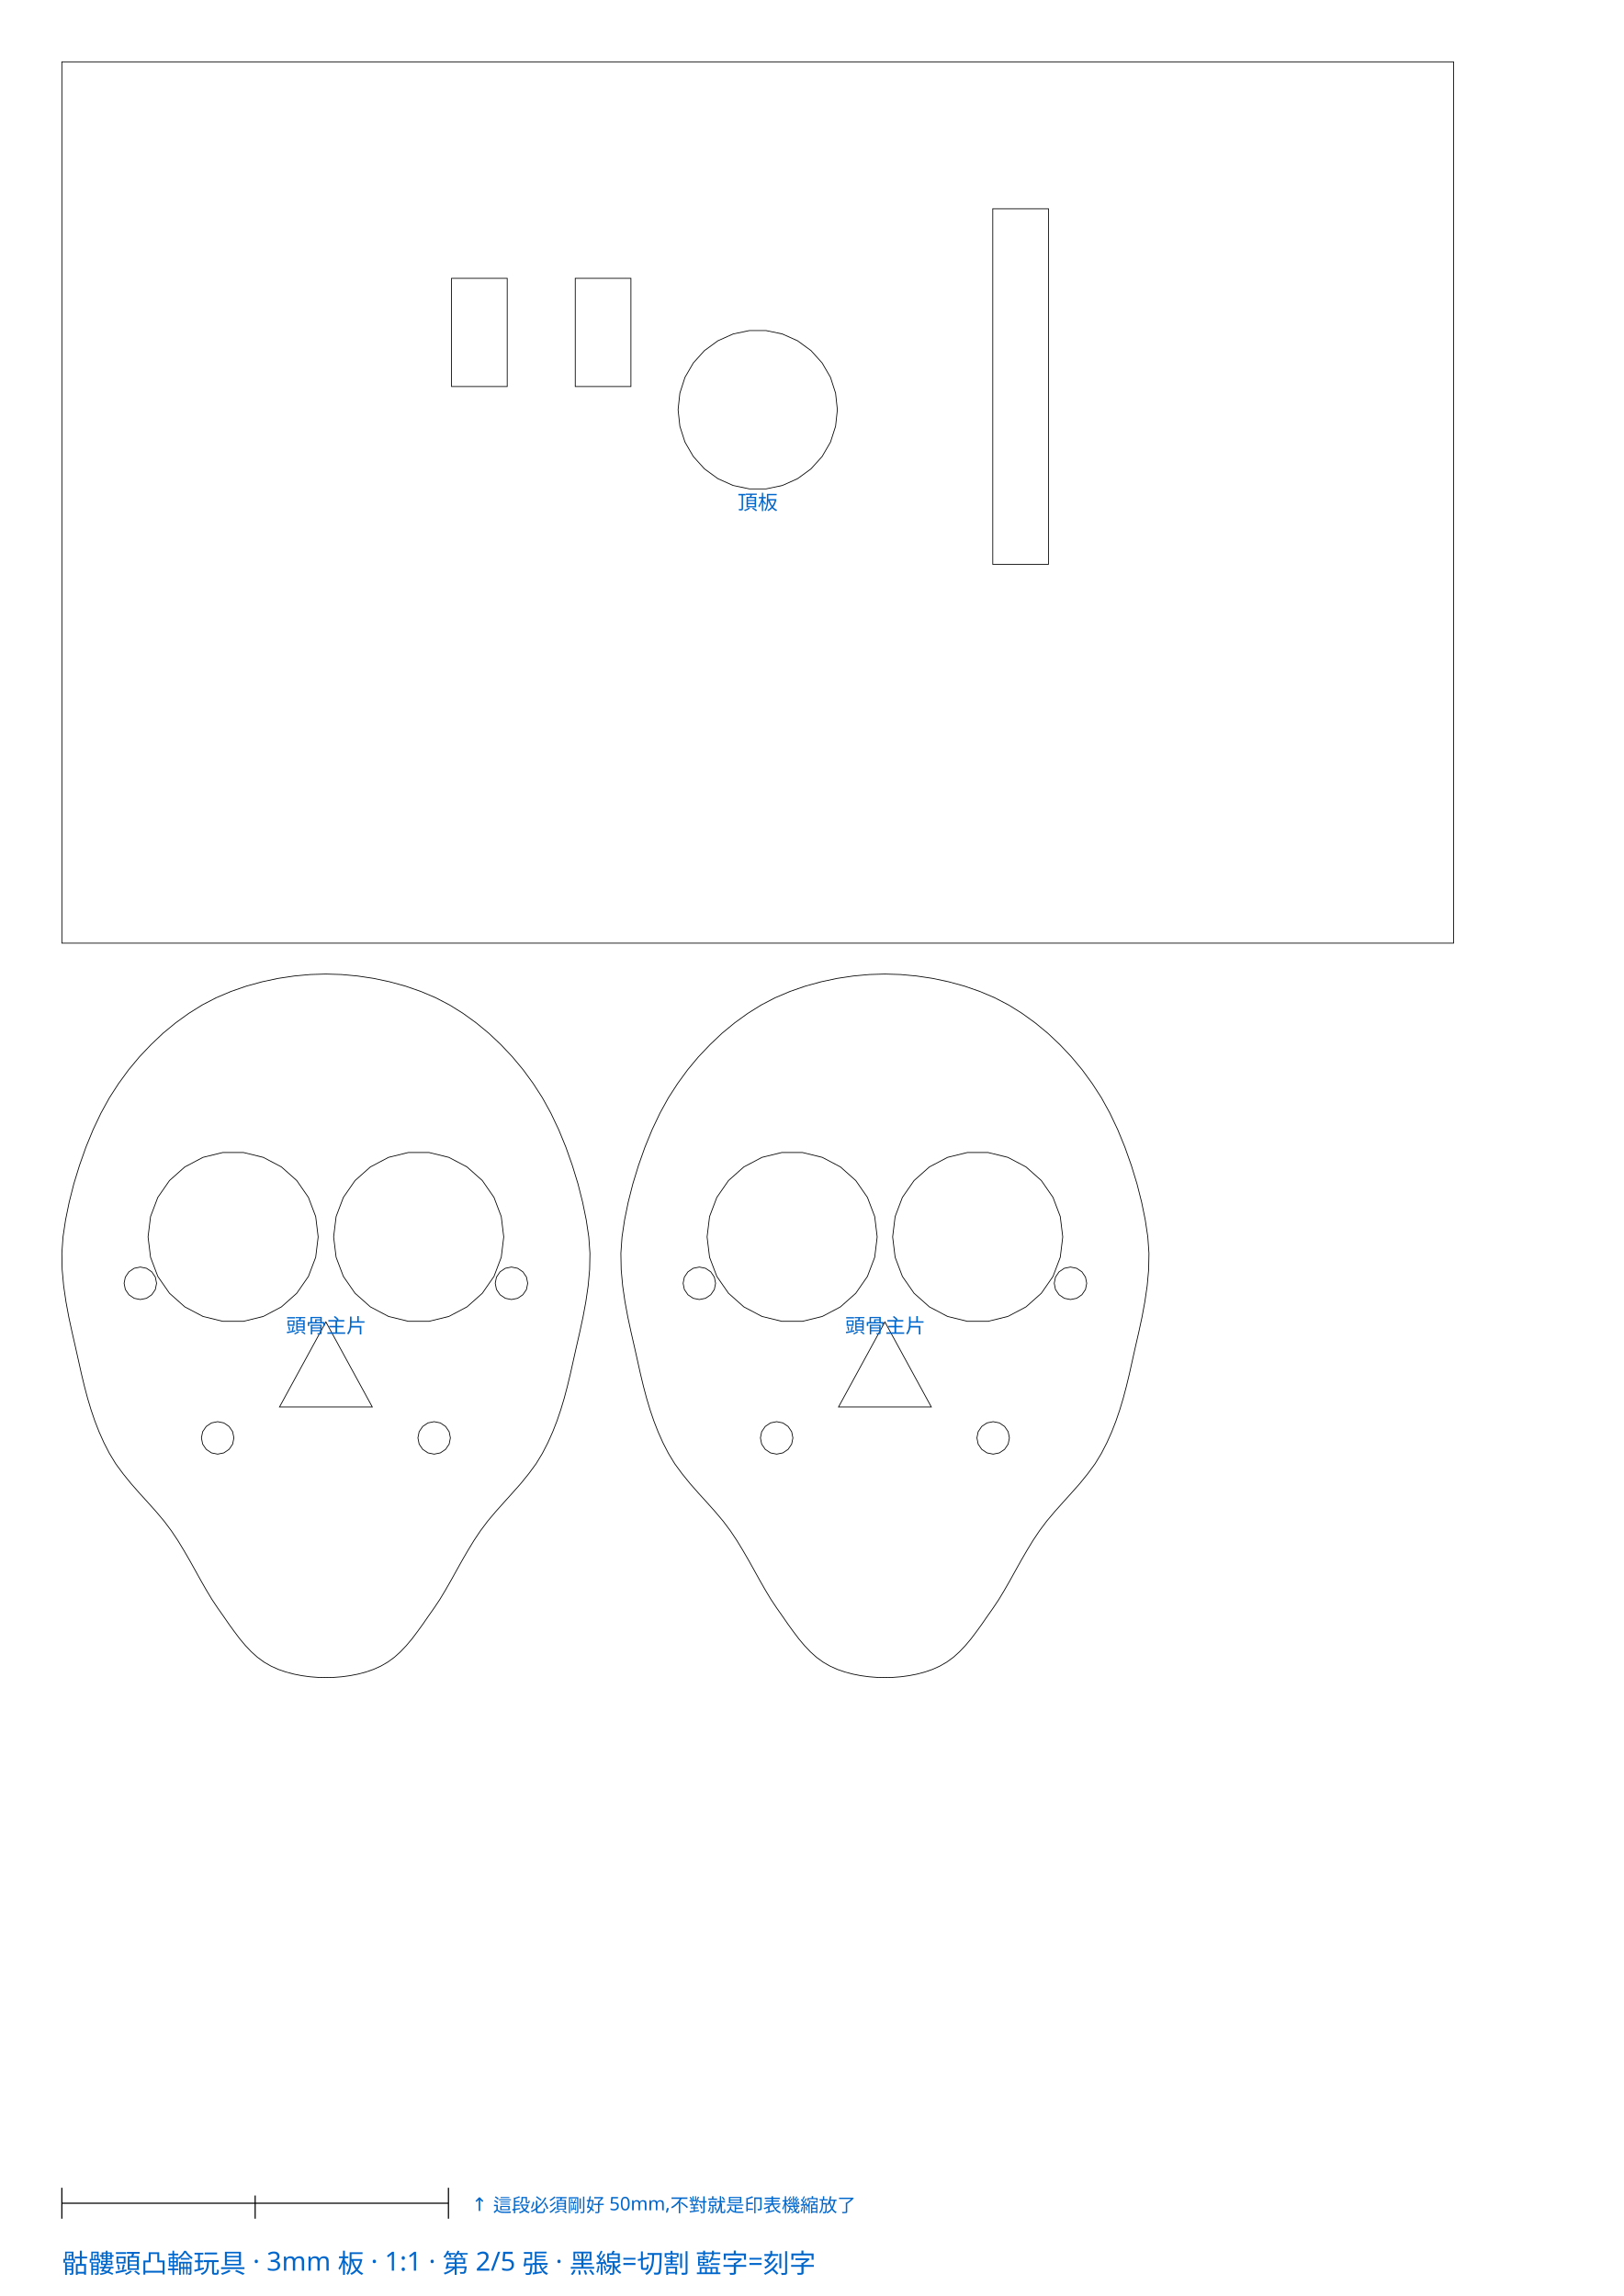
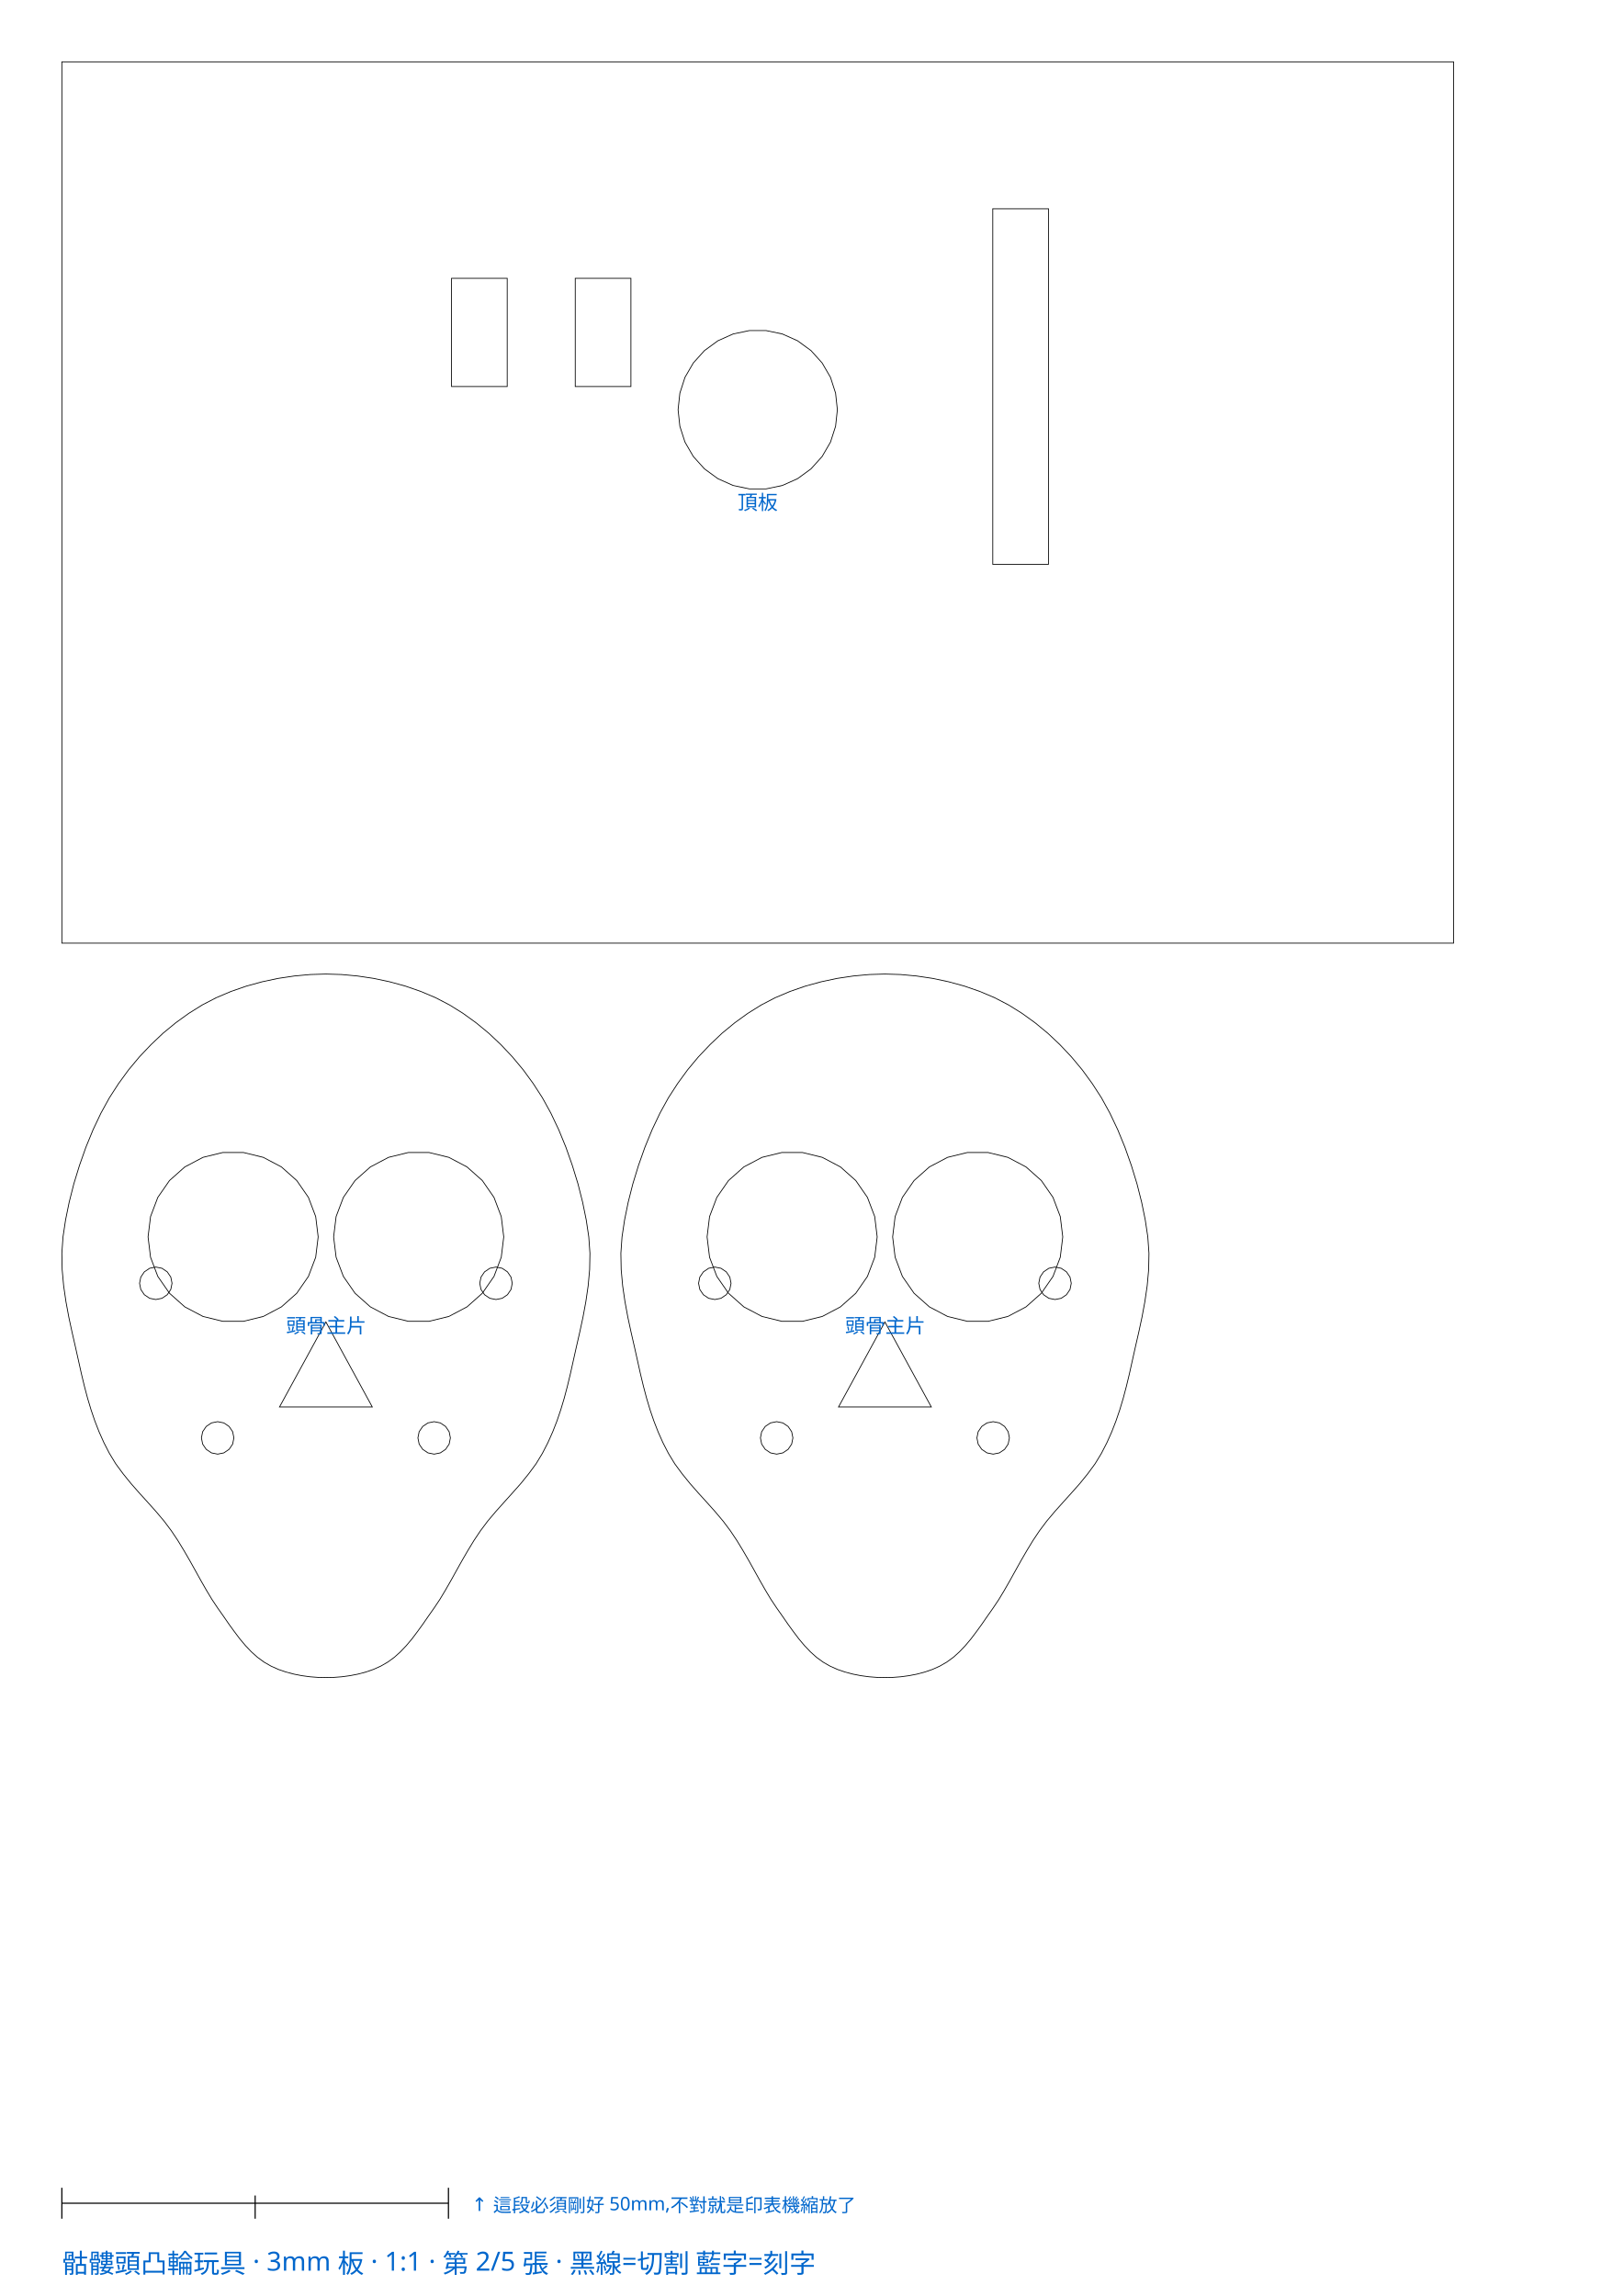
<svg xmlns="http://www.w3.org/2000/svg" width="210mm" height="297mm" viewBox="0 0 210 297">
  <style>
    polygon{fill:none;stroke:#000;stroke-width:.1}
    .lb{fill:#06c;font:2.6px "Noto Sans TC",sans-serif;text-anchor:middle;dominant-baseline:middle}
    .hd{fill:#06c;font:3.4px sans-serif}
  </style>
  <g stroke="#000" stroke-width=".15" fill="none">
    <path d="M8,285 h50 M8,283 v4 M33,284 v3 M58,283 v4" />
  </g>
  <text class="hd" style="font-size:2.4px" x="61" y="286">↑ 這段必須剛好 50mm,不對就是印表機縮放了</text>
  <text class="hd" x="8" y="294">骷髏頭凸輪玩具 · 3mm 板 · 1:1 · 第 2/5 張 · 黑線=切割 藍字=刻字</text>
  <g>
    <polygon points="8.00,122.00 188.00,122.00 188.00,8.00 8.00,8.00" />
    <polygon points="58.40,36.00 65.60,36.00 65.60,50.00 58.40,50.00" />
    <polygon points="74.40,36.00 81.60,36.00 81.60,50.00 74.40,50.00" />
    <polygon points="128.40,27.00 135.60,27.00 135.60,73.00 128.40,73.00" />
    <polygon points="108.07,55.14 107.41,57.19 106.33,59.05 104.89,60.65 103.15,61.92 101.18,62.80 99.08,63.24 96.92,63.24 94.82,62.80 92.85,61.92 91.11,60.65 89.67,59.05 88.59,57.19 87.93,55.14 87.70,53.00 87.93,50.86 88.59,48.81 89.67,46.95 91.11,45.35 92.85,44.08 94.82,43.20 96.92,42.76 99.08,42.76 101.18,43.20 103.15,44.08 104.89,45.35 106.33,46.95 107.41,48.81 108.07,50.86 108.30,53.00" />
    <text class="lb" style="font-size:2.6px" x="98.0" y="65.0">頂板</text>
  </g>
  <g>
    <polygon points="42.15,126.00 44.18,126.06 46.24,126.25 48.33,126.56 50.40,127.00 52.44,127.56 54.43,128.25 56.34,129.06 58.15,130.00 59.88,131.08 61.57,132.30 63.21,133.65 64.78,135.13 66.27,136.71 67.67,138.39 68.96,140.16 70.15,142.00 71.24,143.98 72.26,146.13 73.19,148.40 74.02,150.75 74.75,153.13 75.35,155.50 75.82,157.80 76.15,160.00 76.30,162.12 76.26,164.23 76.07,166.32 75.77,168.38 75.40,170.38 74.98,172.33 74.55,174.21 74.15,176.00 73.77,177.71 73.38,179.33 72.97,180.88 72.52,182.38 72.03,183.82 71.48,185.23 70.86,186.62 70.15,188.00 69.33,189.35 68.38,190.64 67.36,191.90 66.27,193.13 65.18,194.34 64.10,195.55 63.08,196.76 62.15,198.00 61.30,199.27 60.51,200.57 59.75,201.88 59.02,203.19 58.31,204.47 57.60,205.71 56.89,206.89 56.15,208.00 55.41,209.05 54.70,210.08 53.99,211.06 53.28,212.00 52.55,212.87 51.79,213.67 51.00,214.38 50.15,215.00 49.25,215.52 48.29,215.95 47.30,216.29 46.28,216.56 45.24,216.76 44.20,216.90 43.16,216.98 42.15,217.00 41.14,216.98 40.10,216.90 39.06,216.76 38.03,216.56 37.00,216.29 36.01,215.95 35.05,215.52 34.15,215.00 33.30,214.38 32.51,213.67 31.75,212.87 31.02,212.00 30.31,211.06 29.60,210.08 28.89,209.05 28.15,208.00 27.41,206.89 26.70,205.71 25.99,204.47 25.28,203.19 24.55,201.88 23.79,200.57 23.00,199.27 22.15,198.00 21.22,196.76 20.20,195.55 19.12,194.34 18.02,193.13 16.94,191.90 15.92,190.64 14.97,189.35 14.15,188.00 13.44,186.62 12.82,185.23 12.27,183.82 11.78,182.38 11.33,180.88 10.92,179.33 10.53,177.71 10.15,176.00 9.75,174.21 9.32,172.33 8.90,170.38 8.53,168.38 8.23,166.32 8.04,164.23 8.00,162.12 8.15,160.00 8.48,157.80 8.95,155.50 9.55,153.13 10.28,150.75 11.11,148.40 12.04,146.13 13.06,143.98 14.15,142.00 15.34,140.16 16.63,138.39 18.03,136.71 19.53,135.13 21.09,133.65 22.73,132.30 24.42,131.08 26.15,130.00 27.96,129.06 29.87,128.25 31.86,127.56 33.90,127.00 35.97,126.56 38.06,126.25 40.12,126.06 42.15,126.00" />
    <polygon points="40.83,162.63 39.89,165.11 38.38,167.29 36.40,169.05 34.05,170.29 31.48,170.92 28.82,170.92 26.25,170.29 23.90,169.05 21.92,167.29 20.41,165.11 19.47,162.63 19.15,160.00 19.47,157.37 20.41,154.89 21.92,152.71 23.90,150.95 26.25,149.71 28.82,149.08 31.48,149.08 34.05,149.71 36.40,150.95 38.38,152.71 39.89,154.89 40.83,157.37 41.15,160.00" />
    <polygon points="64.83,162.63 63.89,165.11 62.38,167.29 60.40,169.05 58.05,170.29 55.48,170.92 52.82,170.92 50.25,170.29 47.90,169.05 45.92,167.29 44.41,165.11 43.47,162.63 43.15,160.00 43.47,157.37 44.41,154.89 45.92,152.71 47.90,150.95 50.25,149.71 52.82,149.08 55.48,149.08 58.05,149.71 60.40,150.95 62.38,152.71 63.89,154.89 64.83,157.37 65.15,160.00" />
    <polygon points="42.15,171.00 48.15,182.00 36.15,182.00" />
    <polygon points="30.09,186.80 29.63,187.48 28.95,187.94 28.15,188.10 27.35,187.94 26.67,187.48 26.21,186.80 26.05,186.00 26.21,185.20 26.67,184.52 27.35,184.06 28.15,183.90 28.95,184.06 29.63,184.52 30.09,185.20 30.25,186.00" />
    <polygon points="58.09,186.80 57.63,187.48 56.95,187.94 56.15,188.10 55.35,187.94 54.67,187.48 54.21,186.80 54.05,186.00 54.21,185.20 54.67,184.52 55.35,184.06 56.15,183.90 56.95,184.06 57.63,184.52 58.09,185.20 58.25,186.00" />
-     <polygon points="20.09,166.80 19.63,167.48 18.95,167.94 18.15,168.10 17.35,167.94 16.67,167.48 16.21,166.80 16.05,166.00 16.21,165.20 16.67,164.52 17.35,164.06 18.15,163.90 18.95,164.06 19.63,164.52 20.09,165.20 20.25,166.00" />
-     <polygon points="68.09,166.80 67.63,167.48 66.95,167.94 66.15,168.10 65.35,167.94 64.67,167.48 64.21,166.80 64.05,166.00 64.21,165.20 64.67,164.52 65.35,164.06 66.15,163.90 66.95,164.06 67.63,164.52 68.09,165.20 68.25,166.00" />
+     <polygon points="22.09,166.80 21.63,167.48 20.95,167.94 20.15,168.10 19.35,167.94 18.67,167.48 18.21,166.80 18.05,166.00 18.21,165.20 18.67,164.52 19.35,164.06 20.15,163.90 20.95,164.06 21.63,164.52 22.09,165.20 22.25,166.00" />
+     <polygon points="66.09,166.80 65.63,167.48 64.95,167.94 64.15,168.10 63.35,167.94 62.67,167.48 62.21,166.80 62.05,166.00 62.21,165.20 62.67,164.52 63.35,164.06 64.15,163.90 64.95,164.06 65.63,164.52 66.09,165.20 66.25,166.00" />
    <text class="lb" style="font-size:2.6px" x="42.2" y="171.5">頭骨主片</text>
  </g>
  <g>
    <polygon points="114.45,126.00 116.48,126.06 118.54,126.25 120.63,126.56 122.70,127.00 124.74,127.56 126.73,128.25 128.64,129.06 130.45,130.00 132.18,131.08 133.87,132.30 135.51,133.65 137.08,135.13 138.57,136.71 139.97,138.39 141.26,140.16 142.45,142.00 143.54,143.98 144.56,146.13 145.49,148.40 146.32,150.75 147.05,153.13 147.65,155.50 148.12,157.80 148.45,160.00 148.60,162.12 148.56,164.23 148.37,166.32 148.07,168.38 147.70,170.38 147.28,172.33 146.85,174.21 146.45,176.00 146.07,177.71 145.68,179.33 145.27,180.88 144.82,182.38 144.33,183.82 143.78,185.23 143.16,186.62 142.45,188.00 141.63,189.35 140.68,190.64 139.66,191.90 138.57,193.13 137.48,194.34 136.40,195.55 135.38,196.76 134.45,198.00 133.60,199.27 132.81,200.57 132.05,201.88 131.32,203.19 130.61,204.47 129.90,205.71 129.19,206.89 128.45,208.00 127.71,209.05 127.00,210.08 126.29,211.06 125.58,212.00 124.85,212.87 124.09,213.67 123.30,214.38 122.45,215.00 121.55,215.52 120.59,215.95 119.60,216.29 118.58,216.56 117.54,216.76 116.50,216.90 115.46,216.98 114.45,217.00 113.44,216.98 112.40,216.90 111.36,216.76 110.33,216.56 109.30,216.29 108.31,215.95 107.35,215.52 106.45,215.00 105.60,214.38 104.81,213.67 104.05,212.87 103.32,212.00 102.61,211.06 101.90,210.08 101.19,209.05 100.45,208.00 99.71,206.89 99.00,205.71 98.29,204.47 97.58,203.19 96.85,201.88 96.09,200.57 95.30,199.27 94.45,198.00 93.52,196.76 92.50,195.55 91.42,194.34 90.32,193.13 89.24,191.90 88.22,190.64 87.27,189.35 86.45,188.00 85.74,186.62 85.12,185.23 84.57,183.82 84.08,182.38 83.63,180.88 83.22,179.33 82.83,177.71 82.45,176.00 82.05,174.21 81.62,172.33 81.20,170.38 80.83,168.38 80.53,166.32 80.34,164.23 80.30,162.12 80.45,160.00 80.78,157.80 81.25,155.50 81.85,153.13 82.58,150.75 83.41,148.40 84.34,146.13 85.36,143.98 86.45,142.00 87.64,140.16 88.93,138.39 90.33,136.71 91.83,135.13 93.39,133.65 95.03,132.30 96.72,131.08 98.45,130.00 100.26,129.06 102.17,128.25 104.16,127.56 106.20,127.00 108.27,126.56 110.36,126.25 112.42,126.06 114.45,126.00" />
    <polygon points="113.13,162.63 112.19,165.11 110.68,167.29 108.70,169.05 106.35,170.29 103.78,170.92 101.12,170.92 98.55,170.29 96.20,169.05 94.22,167.29 92.71,165.11 91.77,162.63 91.45,160.00 91.77,157.37 92.71,154.89 94.22,152.71 96.20,150.95 98.55,149.71 101.12,149.08 103.78,149.08 106.35,149.71 108.70,150.95 110.68,152.71 112.19,154.89 113.13,157.37 113.45,160.00" />
    <polygon points="137.13,162.63 136.19,165.11 134.68,167.29 132.70,169.05 130.35,170.29 127.78,170.92 125.12,170.92 122.55,170.29 120.20,169.05 118.22,167.29 116.71,165.11 115.77,162.63 115.45,160.00 115.77,157.37 116.71,154.89 118.22,152.71 120.20,150.95 122.55,149.71 125.12,149.08 127.78,149.08 130.35,149.71 132.70,150.95 134.68,152.71 136.19,154.89 137.13,157.37 137.45,160.00" />
    <polygon points="114.45,171.00 120.45,182.00 108.45,182.00" />
    <polygon points="102.39,186.80 101.93,187.48 101.25,187.94 100.45,188.10 99.65,187.94 98.97,187.48 98.51,186.80 98.35,186.00 98.51,185.20 98.97,184.52 99.65,184.06 100.45,183.90 101.25,184.06 101.93,184.52 102.39,185.20 102.55,186.00" />
    <polygon points="130.39,186.80 129.93,187.48 129.25,187.94 128.45,188.10 127.65,187.94 126.97,187.48 126.51,186.80 126.35,186.00 126.51,185.20 126.97,184.52 127.65,184.06 128.45,183.90 129.25,184.06 129.93,184.52 130.39,185.20 130.55,186.00" />
-     <polygon points="92.39,166.80 91.93,167.48 91.25,167.94 90.45,168.10 89.65,167.94 88.97,167.48 88.51,166.80 88.35,166.00 88.51,165.20 88.97,164.52 89.65,164.06 90.45,163.90 91.25,164.06 91.93,164.52 92.39,165.20 92.55,166.00" />
-     <polygon points="140.39,166.80 139.93,167.48 139.25,167.94 138.45,168.10 137.65,167.94 136.97,167.48 136.51,166.80 136.35,166.00 136.51,165.20 136.97,164.52 137.65,164.06 138.45,163.90 139.25,164.06 139.93,164.52 140.39,165.20 140.55,166.00" />
+     <polygon points="94.39,166.80 93.93,167.48 93.25,167.94 92.45,168.10 91.65,167.94 90.97,167.48 90.51,166.80 90.35,166.00 90.51,165.20 90.97,164.52 91.65,164.06 92.45,163.90 93.25,164.06 93.93,164.52 94.39,165.20 94.55,166.00" />
+     <polygon points="138.39,166.80 137.93,167.48 137.25,167.94 136.45,168.10 135.65,167.94 134.97,167.48 134.51,166.80 134.35,166.00 134.51,165.20 134.97,164.52 135.65,164.06 136.45,163.90 137.25,164.06 137.93,164.52 138.39,165.20 138.55,166.00" />
    <text class="lb" style="font-size:2.6px" x="114.5" y="171.5">頭骨主片</text>
  </g>
</svg>
